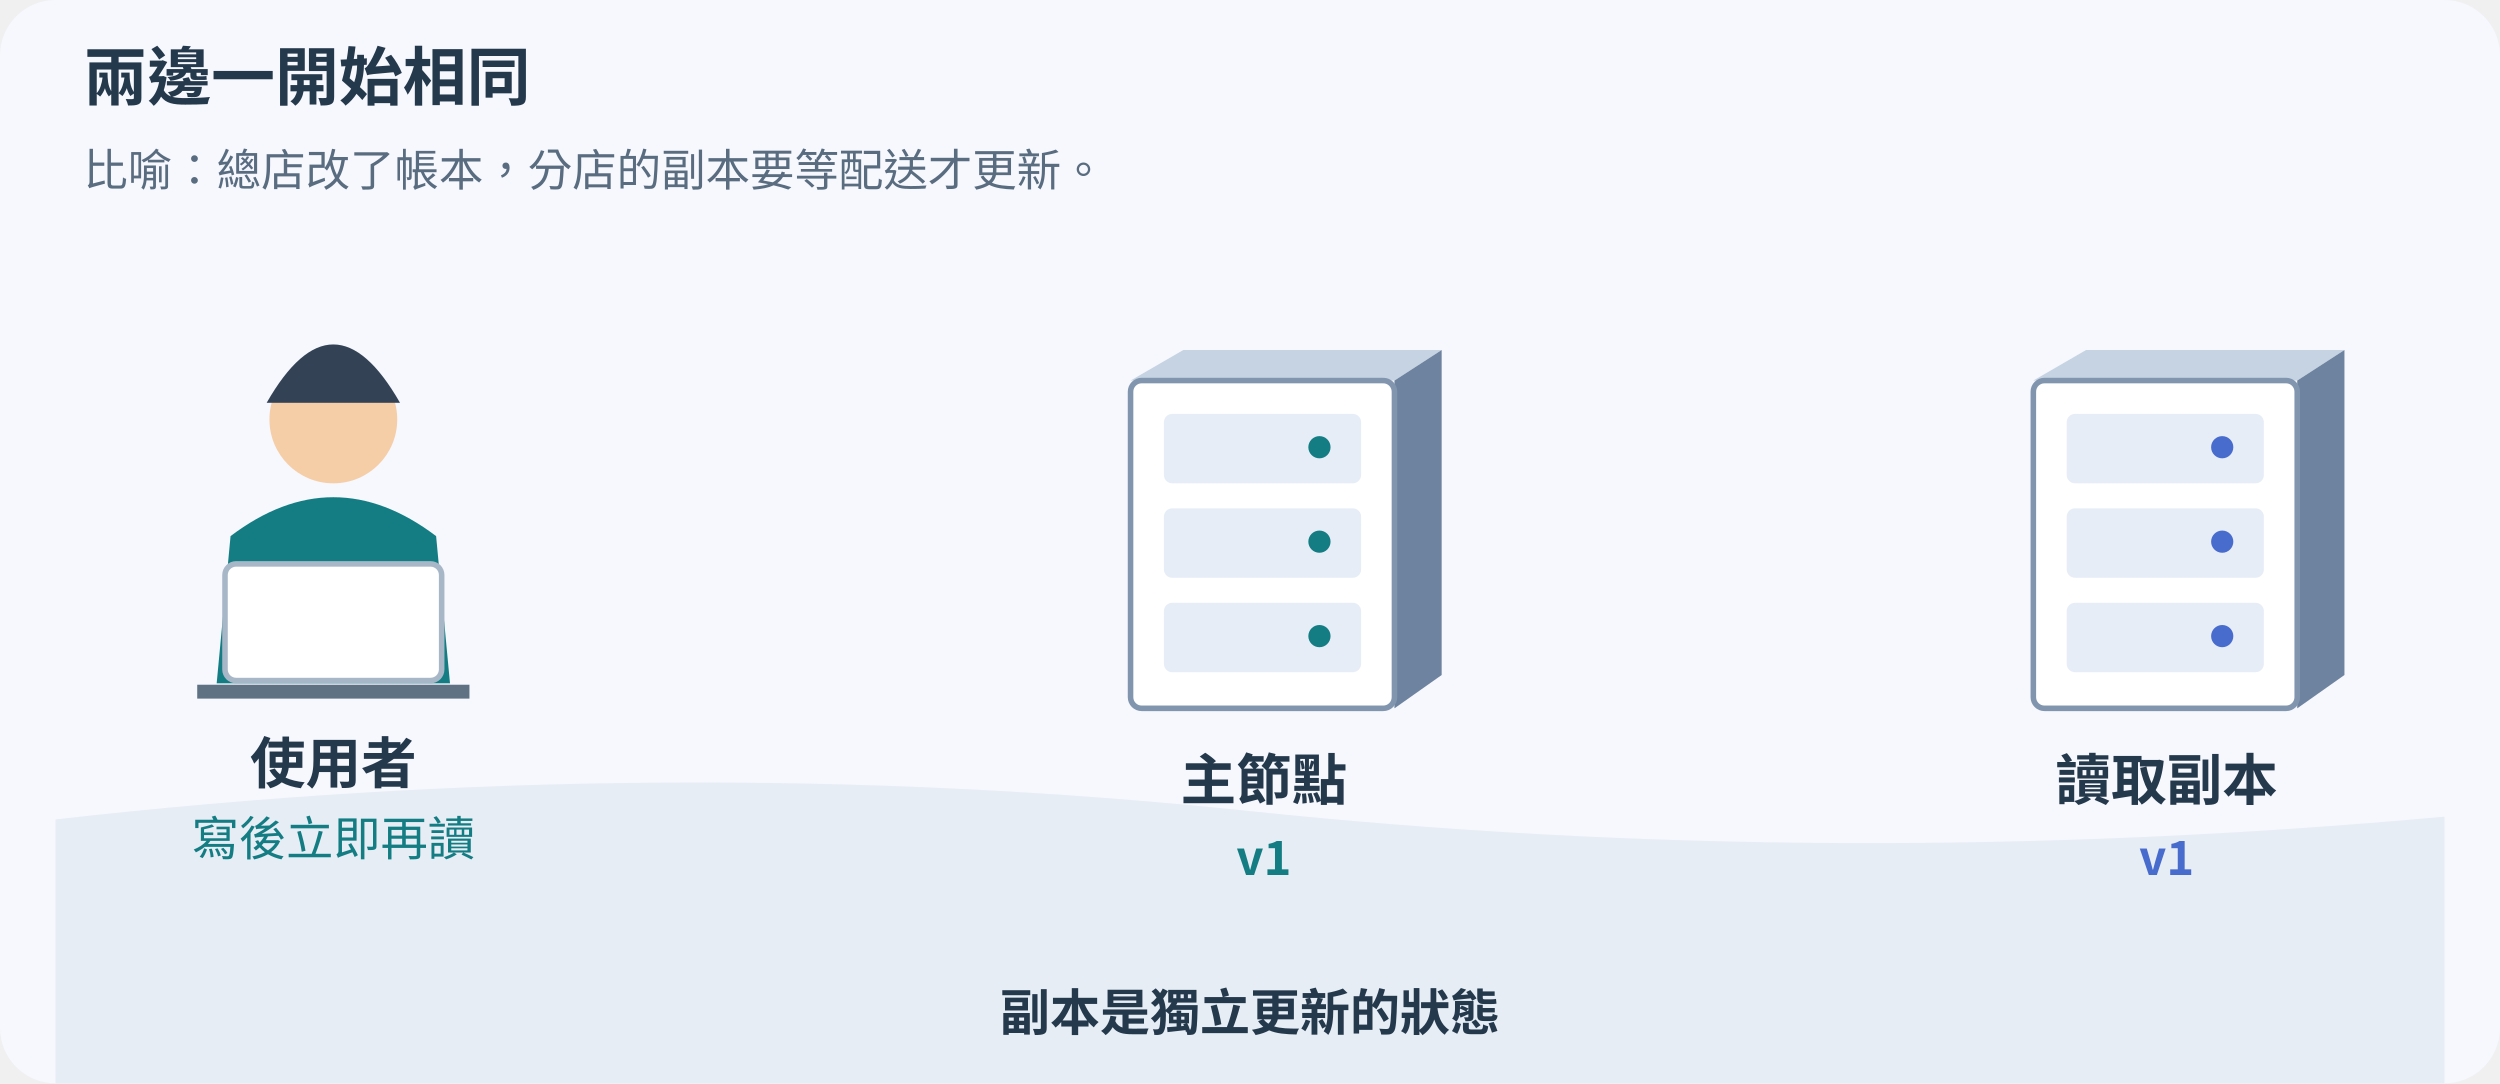
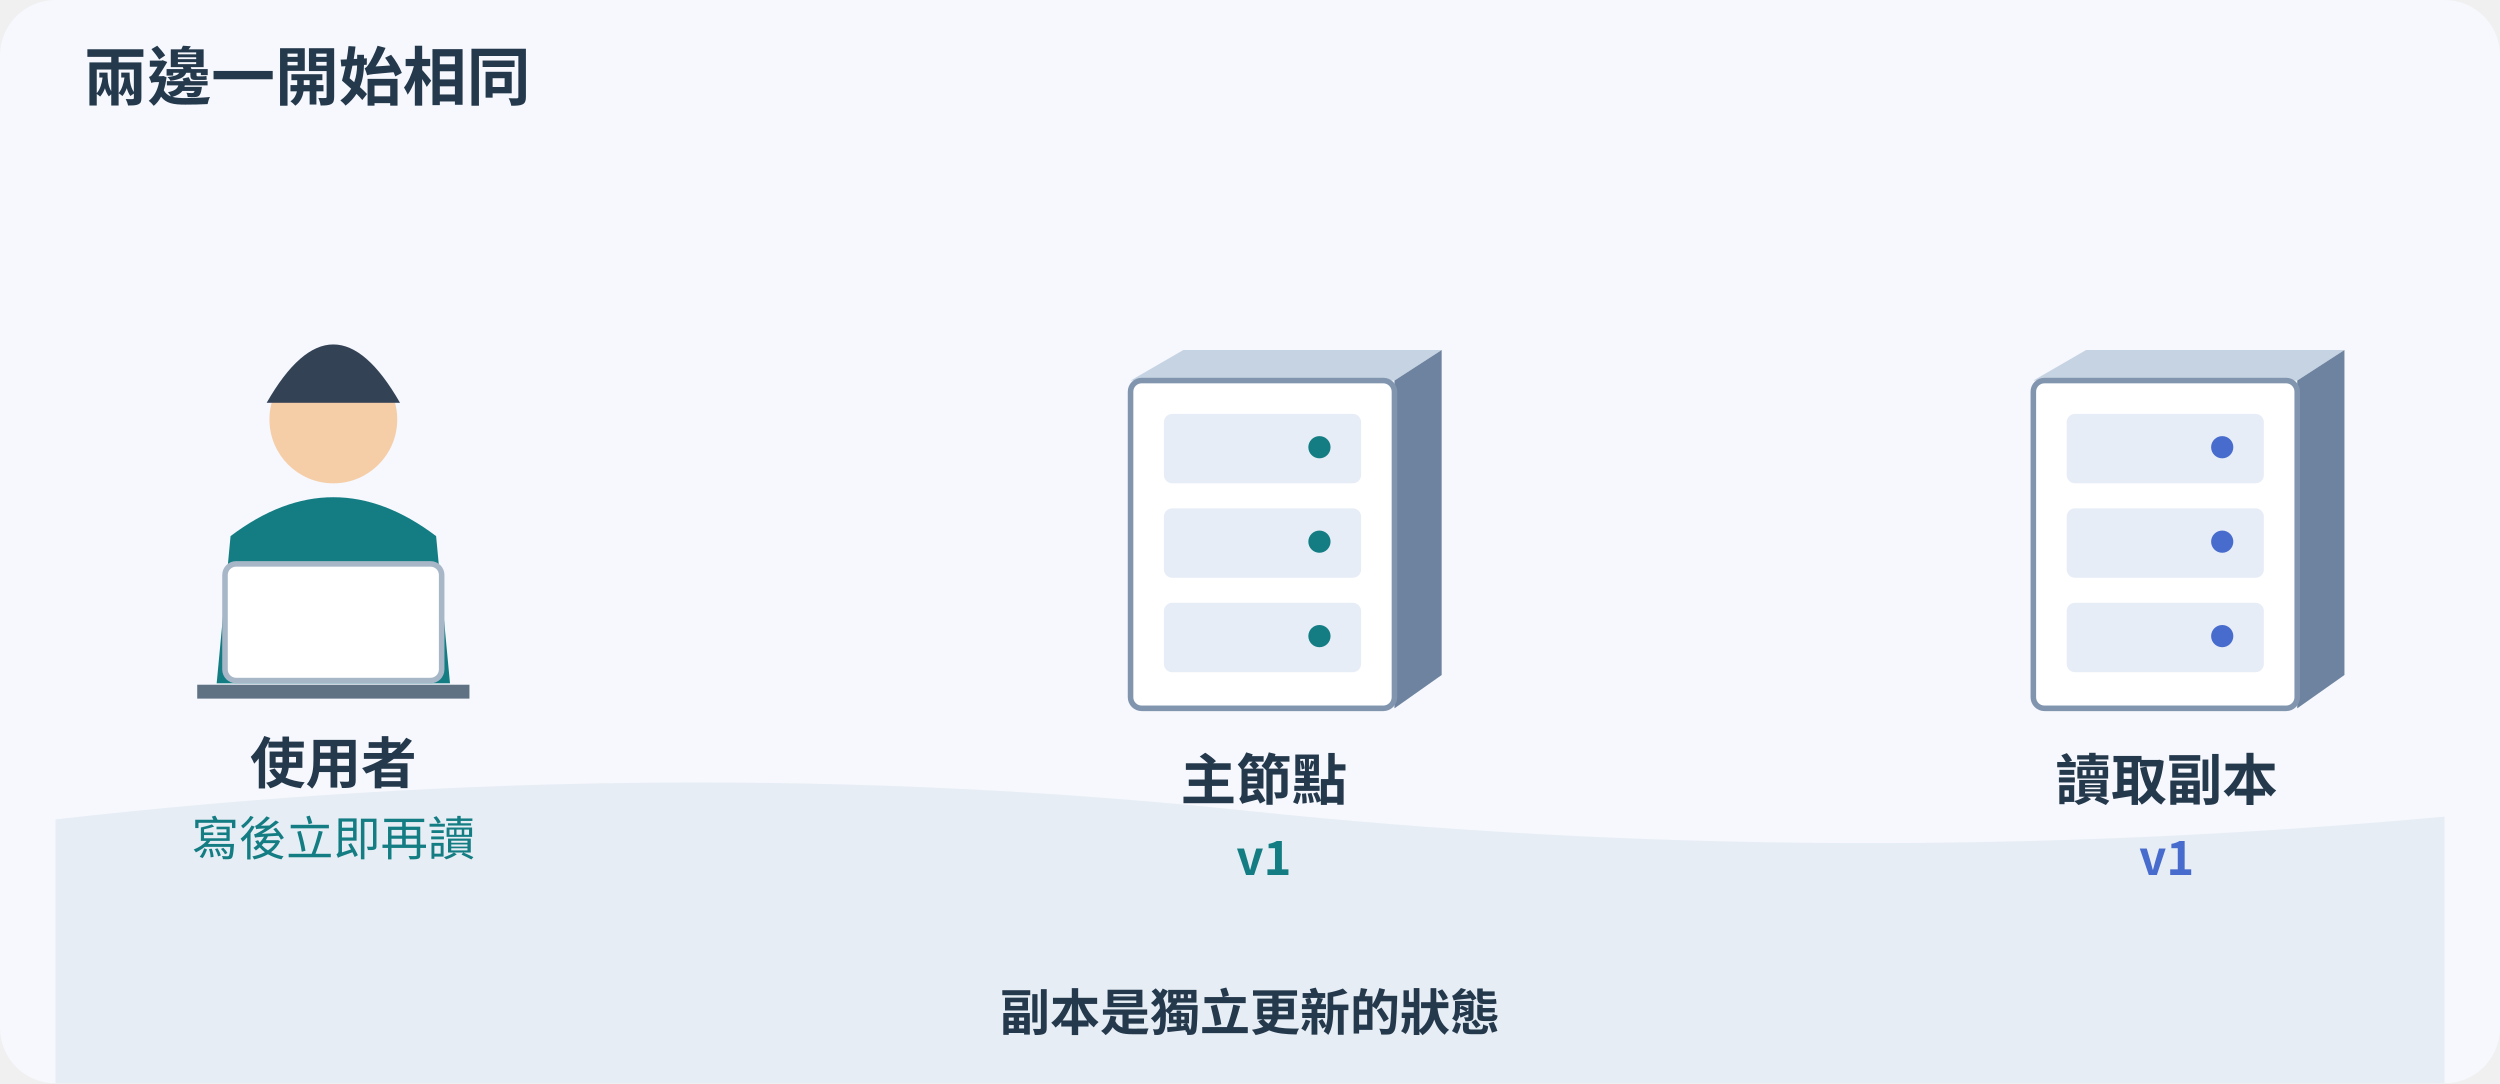
<svg xmlns="http://www.w3.org/2000/svg" viewBox="0 0 900 390" role="img" aria-labelledby="scene-replica-0-title scene-replica-0-desc">
  <defs>
    <marker id="scene-replica-0-arrow" viewBox="0 0 10 10" refX="8" refY="5" markerWidth="7" markerHeight="7" orient="auto-start-reverse">
      <path d="M0 0 L10 5 L0 10Z" fill="#137d83" />
    </marker>
  </defs>
  <rect width="900" height="100%" rx="20" fill="#f6f8fd" />
  <path d="M20 295 Q240 270 450 292 T880 294 V390 H20Z" fill="#e6edf4" />
  <text x="30" y="36" text-anchor="start" font-family="Noto Sans CJK TC, Microsoft JhengHei, sans-serif" font-size="23" font-weight="700" fill="#25394d">兩邊一開始相同</text>
-   <text x="30" y="67" text-anchor="start" font-family="Noto Sans CJK TC, Microsoft JhengHei, sans-serif" font-size="16" font-weight="400" fill="#596c80">比喻：總店改了帳本，分店的副本要等配送才更新。</text>
  <circle cx="120" cy="151" r="23" fill="#f5cda7" />
  <path d="M96 145 Q120 103 144 145" fill="#344256" />
  <path d="M83 193 Q120 165 157 193 L162 246 H78Z" fill="#137d83" />
  <rect x="81" y="203" width="78" height="42" rx="4" fill="#fff" stroke="#a7b7c8" stroke-width="2" />
  <path d="M71 249 H169" stroke="#5e7284" stroke-width="5" />
  <text x="120" y="282" text-anchor="middle" font-family="Noto Sans CJK TC, Microsoft JhengHei, sans-serif" font-size="20" font-weight="700" fill="#25394d">使用者</text>
  <text x="120" y="308" text-anchor="middle" font-family="Noto Sans CJK TC, Microsoft JhengHei, sans-serif" font-size="17" font-weight="400" fill="#137d83">寫後立即再讀</text>
  <path d="M407 137 L426 126 H519 L502 137Z" fill="#c5d3e2" />
  <path d="M502 137 L519 126 V243 L502 255Z" fill="#6d839f" />
  <rect x="407" y="137" width="95" height="118" rx="4" fill="#fff" stroke="#8195af" stroke-width="2" />
  <rect x="419" y="149" width="71" height="25" rx="3" fill="#e7edf7" stroke="none" stroke-width="2" />
  <circle cx="475" cy="161" r="4" fill="#137d83" />
  <rect x="419" y="183" width="71" height="25" rx="3" fill="#e7edf7" stroke="none" stroke-width="2" />
  <circle cx="475" cy="195" r="4" fill="#137d83" />
  <rect x="419" y="217" width="71" height="25" rx="3" fill="#e7edf7" stroke="none" stroke-width="2" />
  <circle cx="475" cy="229" r="4" fill="#137d83" />
  <text x="455" y="288" text-anchor="middle" font-family="Noto Sans CJK TC, Microsoft JhengHei, sans-serif" font-size="20" font-weight="700" fill="#25394d">主節點</text>
  <text x="455" y="315" text-anchor="middle" font-family="Noto Sans CJK TC, Microsoft JhengHei, sans-serif" font-size="17" font-weight="700" fill="#137d83">v1</text>
  <path d="M732 137 L751 126 H844 L827 137Z" fill="#c5d3e2" />
  <path d="M827 137 L844 126 V243 L827 255Z" fill="#6d839f" />
  <rect x="732" y="137" width="95" height="118" rx="4" fill="#fff" stroke="#8195af" stroke-width="2" />
  <rect x="744" y="149" width="71" height="25" rx="3" fill="#e7edf7" stroke="none" stroke-width="2" />
  <circle cx="800" cy="161" r="4" fill="#486ccd" />
  <rect x="744" y="183" width="71" height="25" rx="3" fill="#e7edf7" stroke="none" stroke-width="2" />
  <circle cx="800" cy="195" r="4" fill="#486ccd" />
  <rect x="744" y="217" width="71" height="25" rx="3" fill="#e7edf7" stroke="none" stroke-width="2" />
  <circle cx="800" cy="229" r="4" fill="#486ccd" />
  <text x="780" y="288" text-anchor="middle" font-family="Noto Sans CJK TC, Microsoft JhengHei, sans-serif" font-size="20" font-weight="700" fill="#25394d">讀取副本</text>
  <text x="780" y="315" text-anchor="middle" font-family="Noto Sans CJK TC, Microsoft JhengHei, sans-serif" font-size="17" font-weight="700" fill="#486ccd">v1</text>
  <text x="450" y="371" text-anchor="middle" font-family="Noto Sans CJK TC, Microsoft JhengHei, sans-serif" font-size="18" font-weight="700" fill="#25394d">副本是獨立更新的狀態</text>
</svg>
